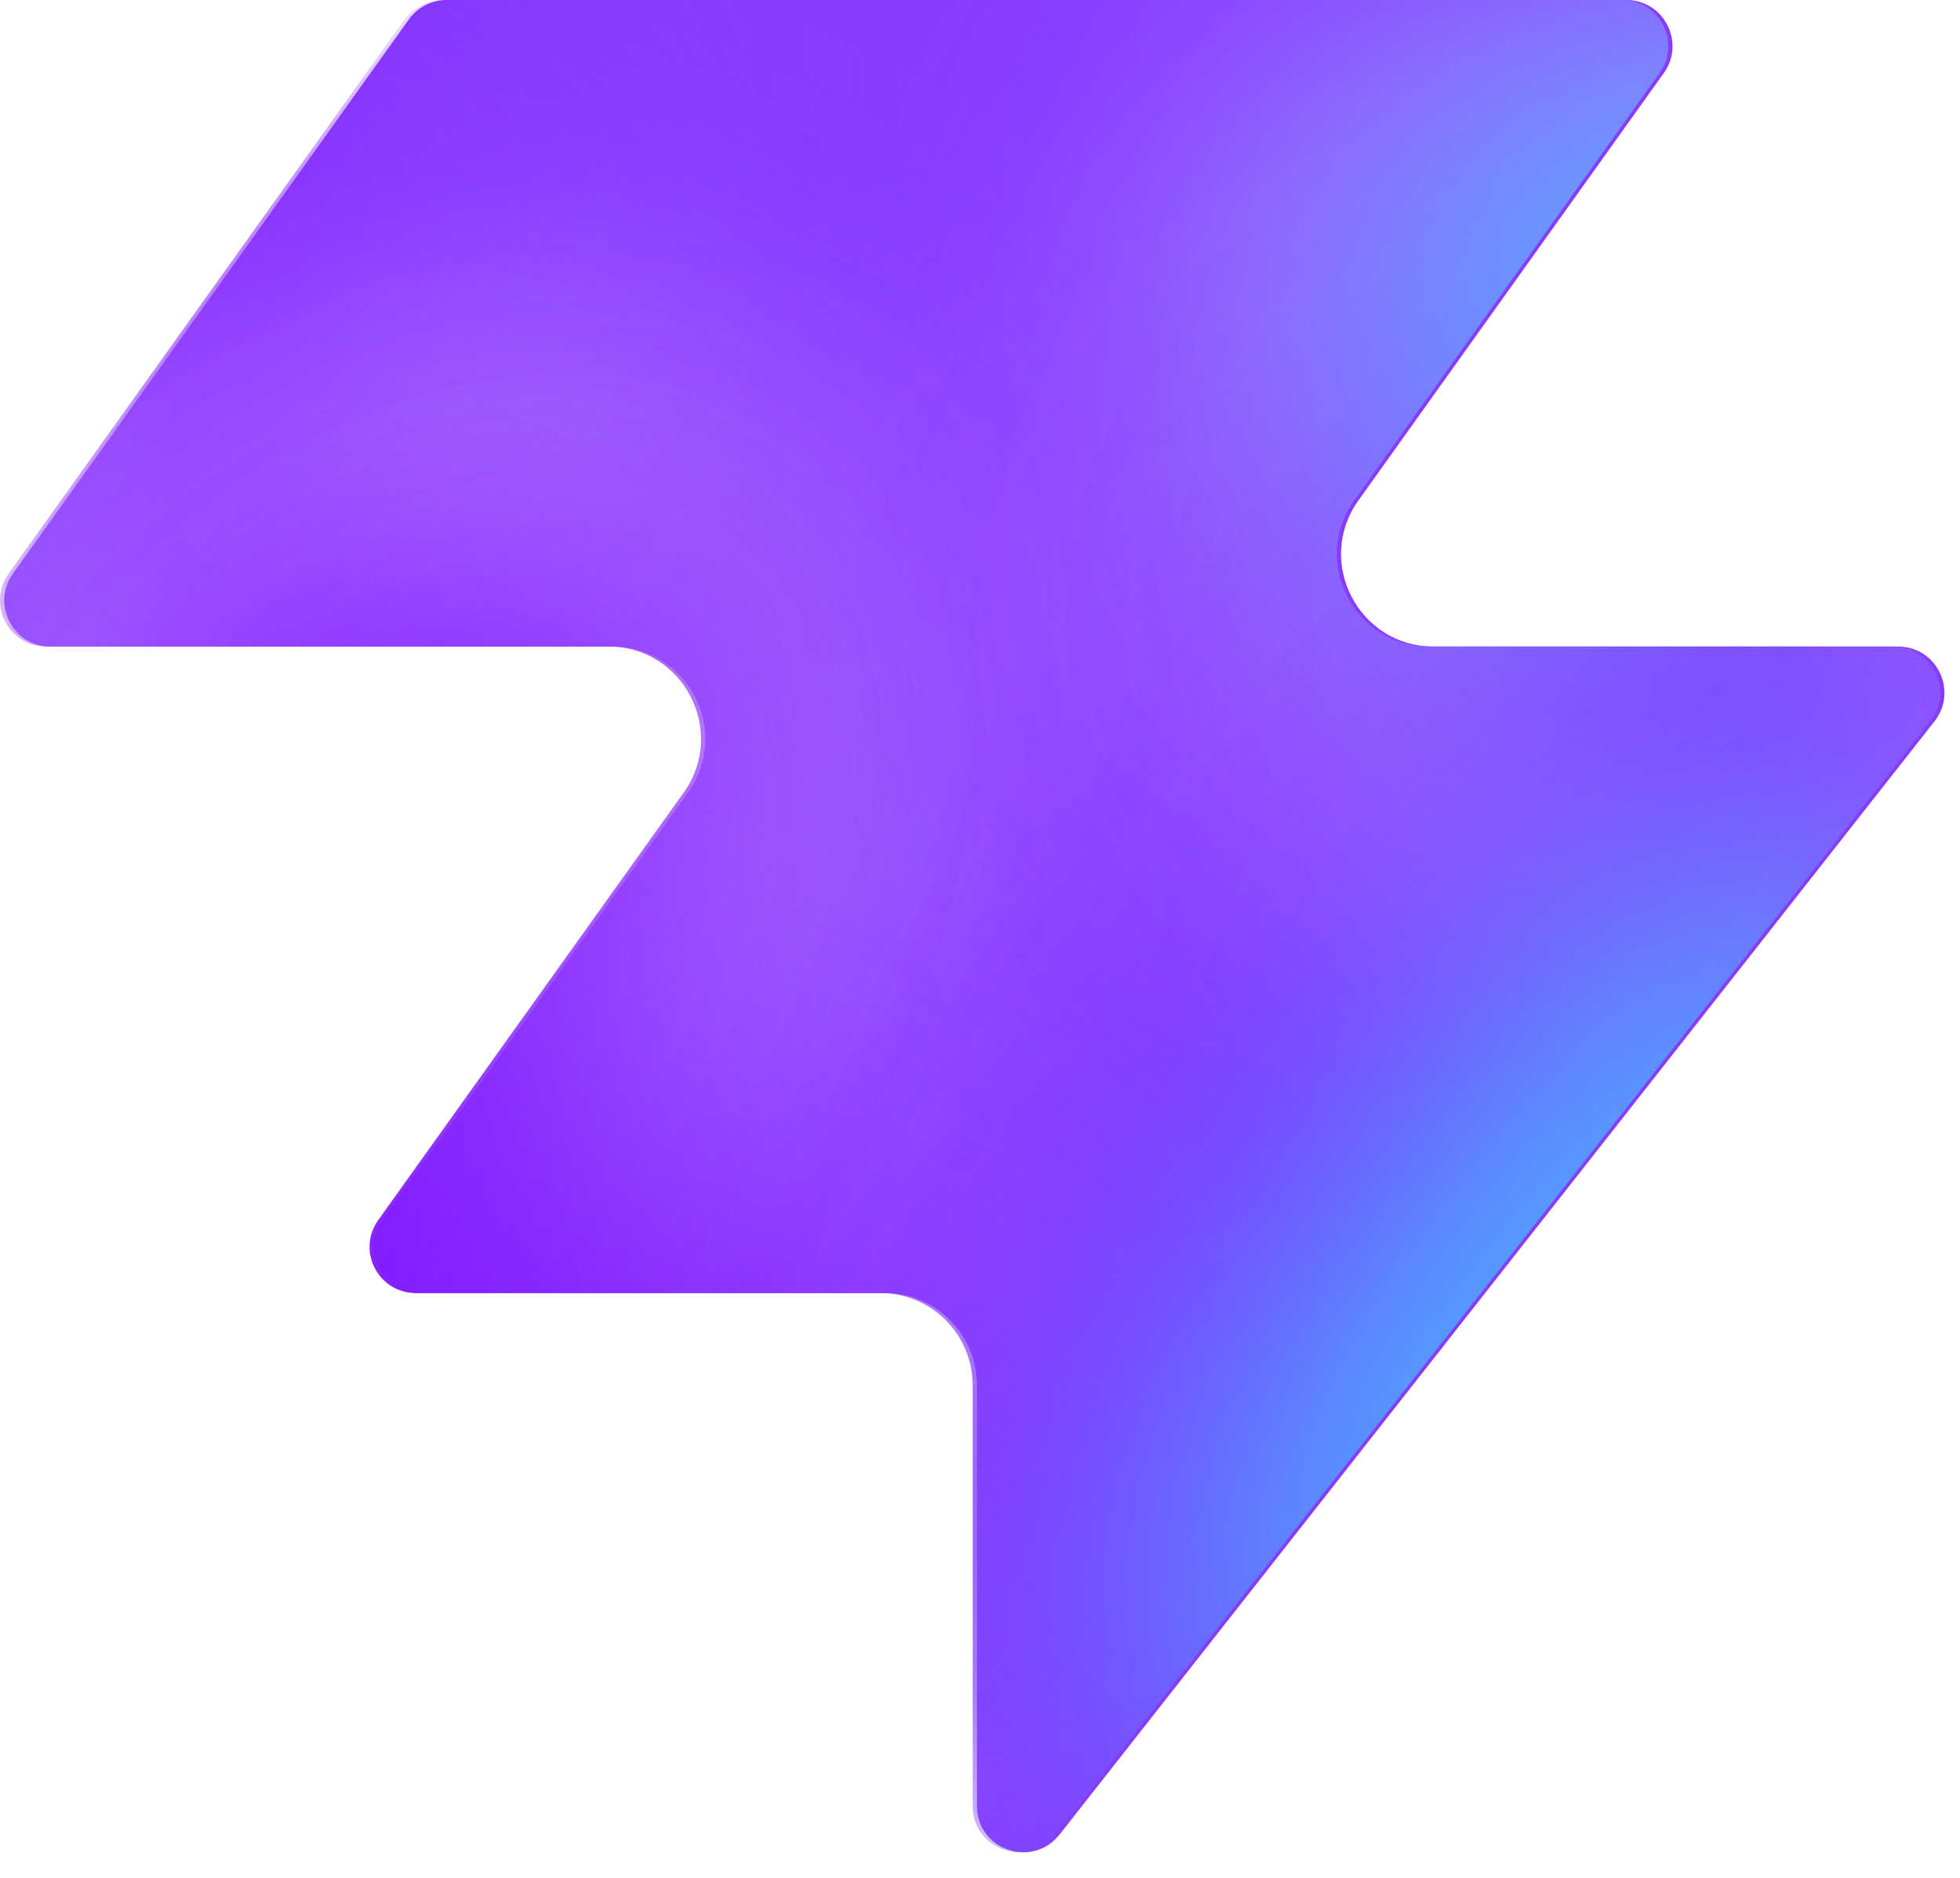
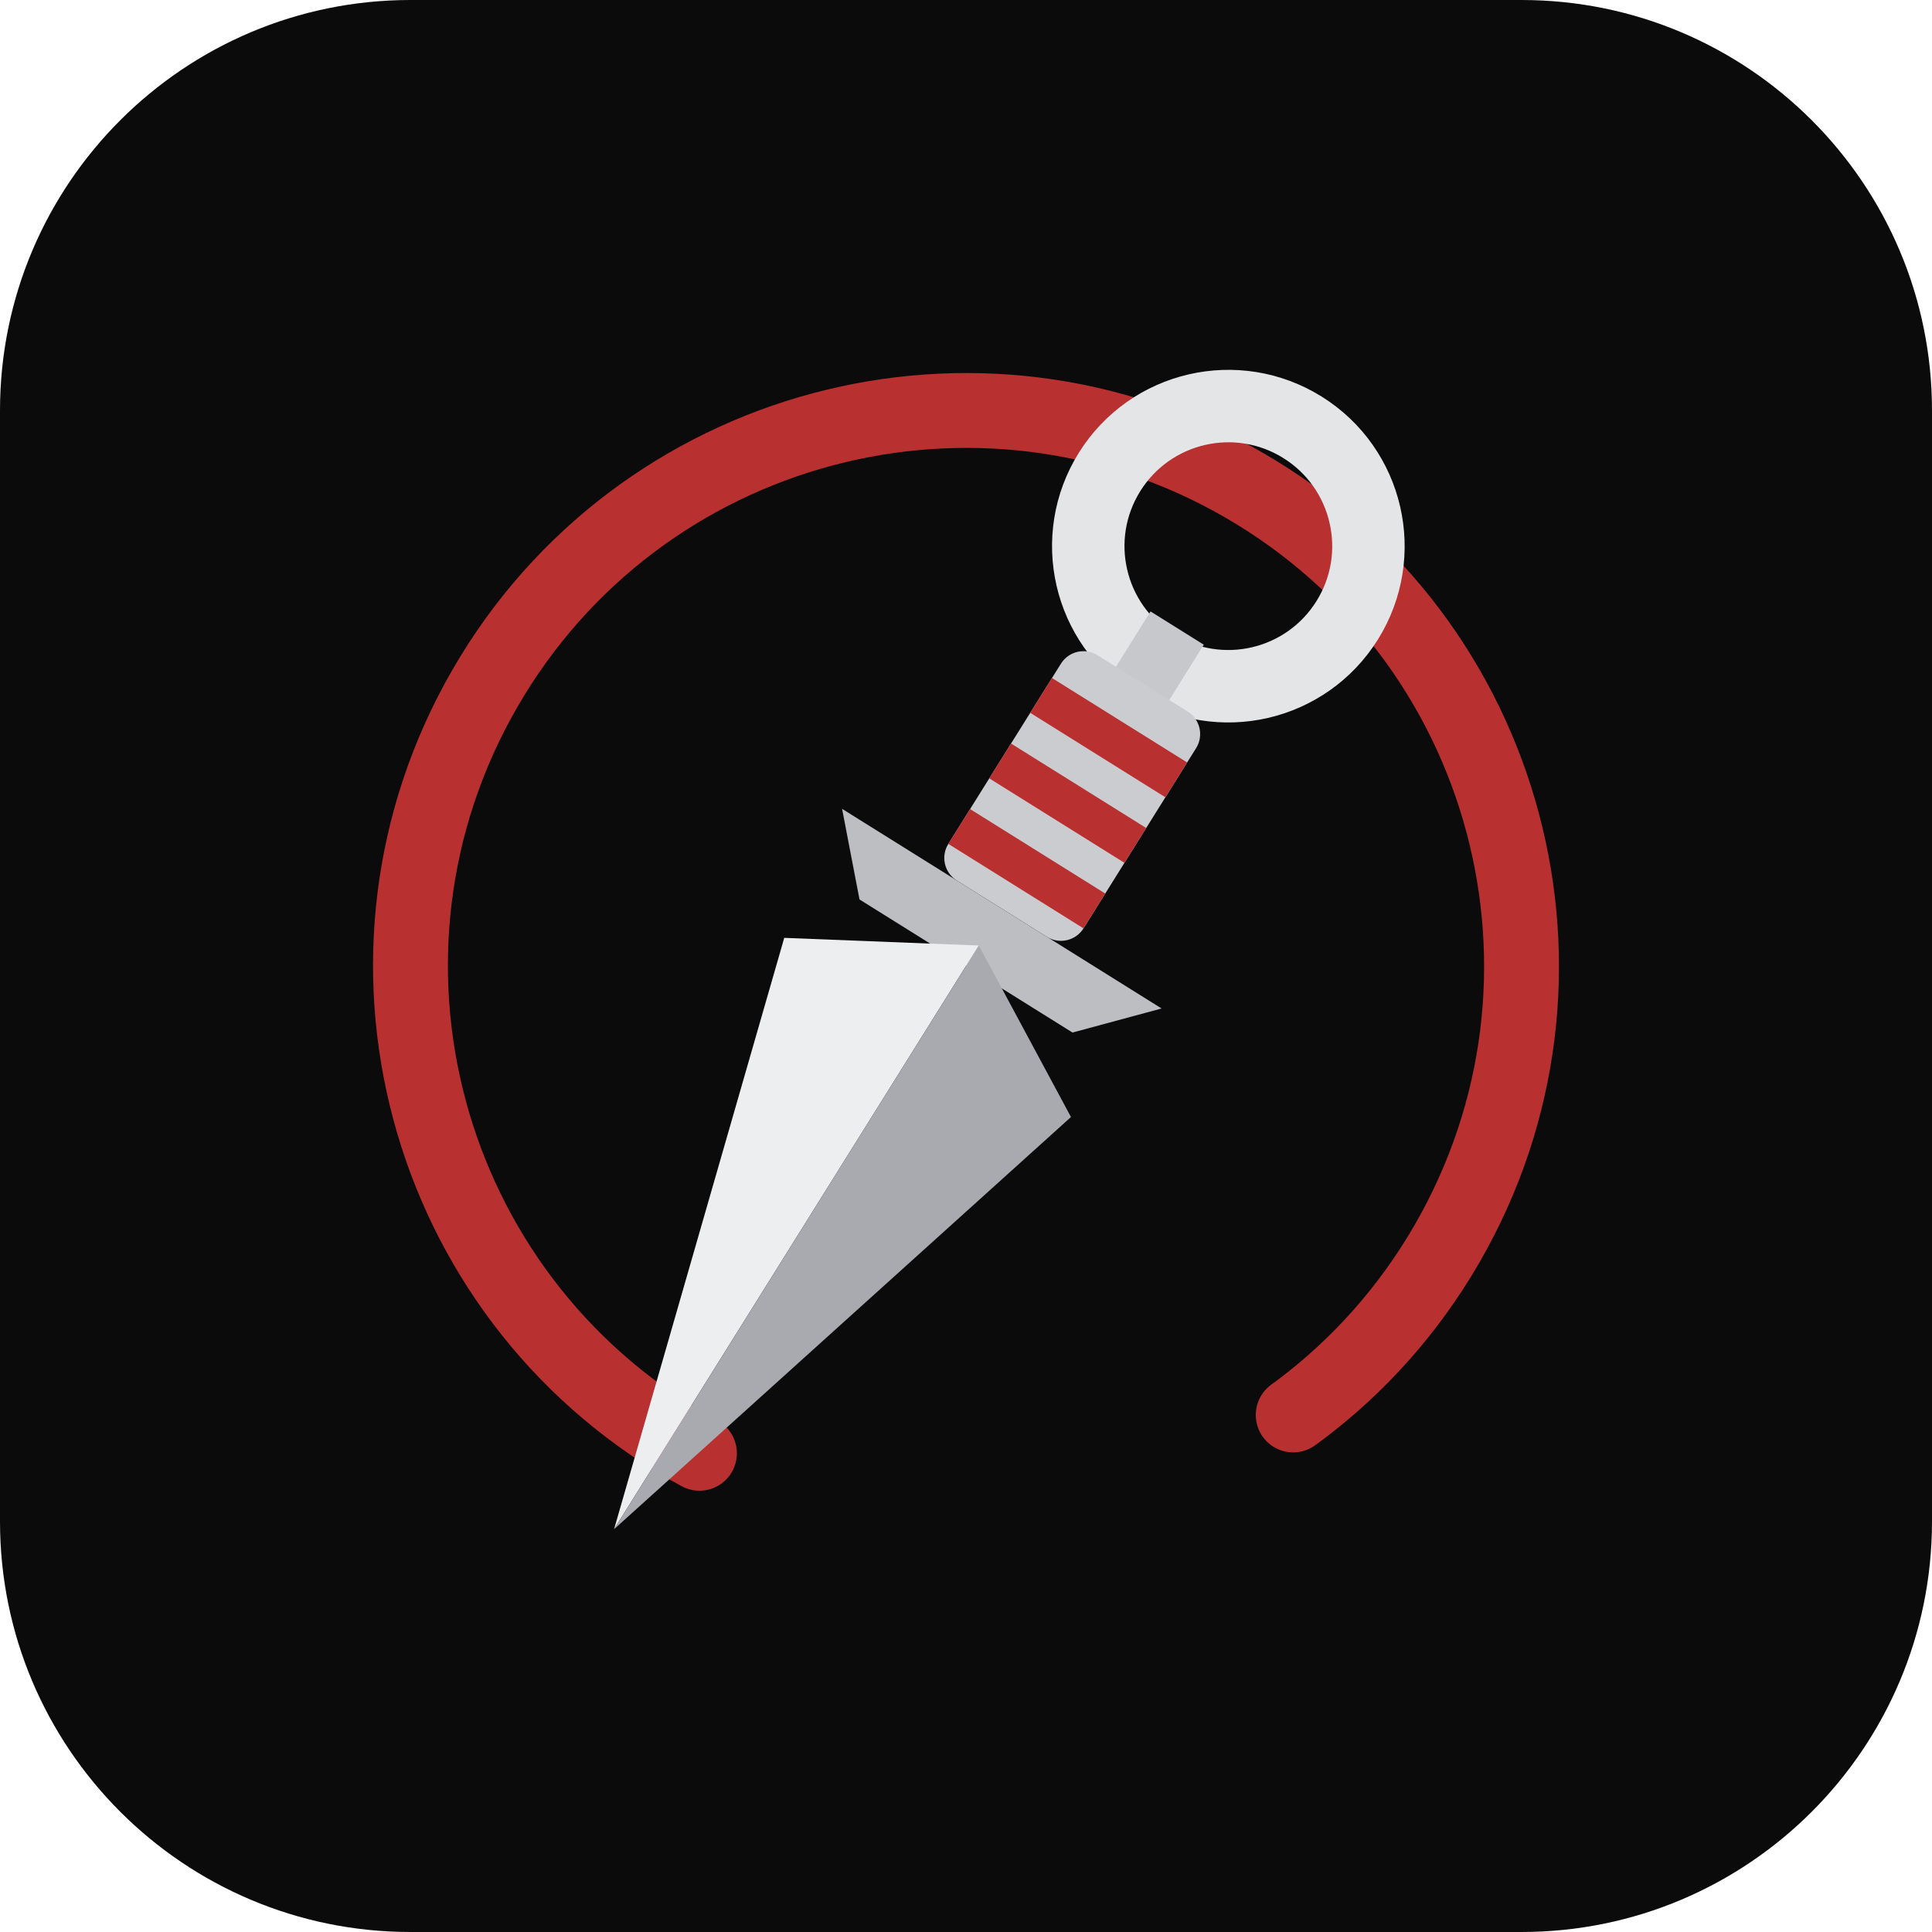
- <svg xmlns="http://www.w3.org/2000/svg" width="48" height="46" fill="none" viewBox="0 0 48 46">
-   <path fill="#863bff" d="M25.946 44.938c-.664.845-2.021.375-2.021-.698V33.937a2.26 2.26 0 0 0-2.262-2.262H10.287c-.92 0-1.456-1.04-.92-1.788l7.48-10.471c1.07-1.497 0-3.578-1.842-3.578H1.237c-.92 0-1.456-1.04-.92-1.788L10.013.474c.214-.297.556-.474.92-.474h28.894c.92 0 1.456 1.04.92 1.788l-7.48 10.471c-1.07 1.498 0 3.579 1.842 3.579h11.377c.943 0 1.473 1.088.89 1.83L25.947 44.94z" style="fill:#863bff;fill:color(display-p3 .525 .23 1);fill-opacity:1" />
-   <mask id="a" width="48" height="46" x="0" y="0" maskUnits="userSpaceOnUse" style="mask-type:alpha">
-     <path fill="#000" d="M25.842 44.938c-.664.844-2.021.375-2.021-.698V33.937a2.26 2.26 0 0 0-2.262-2.262H10.183c-.92 0-1.456-1.04-.92-1.788l7.48-10.471c1.07-1.498 0-3.579-1.842-3.579H1.133c-.92 0-1.456-1.04-.92-1.787L9.91.473c.214-.297.556-.474.92-.474h28.894c.92 0 1.456 1.04.92 1.788l-7.48 10.471c-1.07 1.498 0 3.578 1.842 3.578h11.377c.943 0 1.473 1.088.89 1.832L25.843 44.94z" style="fill:#000;fill-opacity:1" />
-   </mask>
-   <g mask="url(#a)">
-     <g filter="url(#b)">
-       <ellipse cx="5.508" cy="14.704" fill="#ede6ff" rx="5.508" ry="14.704" style="fill:#ede6ff;fill:color(display-p3 .927 .903 1);fill-opacity:1" transform="matrix(.00324 1 1 -.00324 -4.47 31.516)" />
-     </g>
-     <g filter="url(#c)">
-       <ellipse cx="10.399" cy="29.851" fill="#ede6ff" rx="10.399" ry="29.851" style="fill:#ede6ff;fill:color(display-p3 .927 .903 1);fill-opacity:1" transform="matrix(.00324 1 1 -.00324 -39.328 7.883)" />
-     </g>
-     <g filter="url(#d)">
-       <ellipse cx="5.508" cy="30.487" fill="#7e14ff" rx="5.508" ry="30.487" style="fill:#7e14ff;fill:color(display-p3 .492 .077 1);fill-opacity:1" transform="rotate(89.814 -25.913 -14.639)scale(1 -1)" />
-     </g>
-     <g filter="url(#e)">
-       <ellipse cx="5.508" cy="30.599" fill="#7e14ff" rx="5.508" ry="30.599" style="fill:#7e14ff;fill:color(display-p3 .492 .077 1);fill-opacity:1" transform="rotate(89.814 -32.644 -3.334)scale(1 -1)" />
-     </g>
-     <g filter="url(#f)">
-       <ellipse cx="5.508" cy="30.599" fill="#7e14ff" rx="5.508" ry="30.599" style="fill:#7e14ff;fill:color(display-p3 .492 .077 1);fill-opacity:1" transform="matrix(.00324 1 1 -.00324 -34.34 30.47)" />
-     </g>
-     <g filter="url(#g)">
-       <ellipse cx="14.072" cy="22.078" fill="#ede6ff" rx="14.072" ry="22.078" style="fill:#ede6ff;fill:color(display-p3 .927 .903 1);fill-opacity:1" transform="rotate(93.35 24.506 48.493)scale(-1 1)" />
-     </g>
-     <g filter="url(#h)">
-       <ellipse cx="3.47" cy="21.501" fill="#7e14ff" rx="3.47" ry="21.501" style="fill:#7e14ff;fill:color(display-p3 .492 .077 1);fill-opacity:1" transform="rotate(89.009 28.708 47.59)scale(-1 1)" />
-     </g>
-     <g filter="url(#i)">
-       <ellipse cx="3.47" cy="21.501" fill="#7e14ff" rx="3.47" ry="21.501" style="fill:#7e14ff;fill:color(display-p3 .492 .077 1);fill-opacity:1" transform="rotate(89.009 28.708 47.59)scale(-1 1)" />
-     </g>
-     <g filter="url(#j)">
-       <ellipse cx=".387" cy="8.972" fill="#7e14ff" rx="4.407" ry="29.108" style="fill:#7e14ff;fill:color(display-p3 .492 .077 1);fill-opacity:1" transform="rotate(39.51 .387 8.972)" />
-     </g>
-     <g filter="url(#k)">
-       <ellipse cx="47.523" cy="-6.092" fill="#7e14ff" rx="4.407" ry="29.108" style="fill:#7e14ff;fill:color(display-p3 .492 .077 1);fill-opacity:1" transform="rotate(37.892 47.523 -6.092)" />
-     </g>
-     <g filter="url(#l)">
-       <ellipse cx="41.412" cy="6.333" fill="#47bfff" rx="5.971" ry="9.665" style="fill:#47bfff;fill:color(display-p3 .28 .748 1);fill-opacity:1" transform="rotate(37.892 41.412 6.333)" />
-     </g>
-     <g filter="url(#m)">
-       <ellipse cx="-1.879" cy="38.332" fill="#7e14ff" rx="4.407" ry="29.108" style="fill:#7e14ff;fill:color(display-p3 .492 .077 1);fill-opacity:1" transform="rotate(37.892 -1.88 38.332)" />
-     </g>
-     <g filter="url(#n)">
-       <ellipse cx="-1.879" cy="38.332" fill="#7e14ff" rx="4.407" ry="29.108" style="fill:#7e14ff;fill:color(display-p3 .492 .077 1);fill-opacity:1" transform="rotate(37.892 -1.88 38.332)" />
-     </g>
-     <g filter="url(#o)">
-       <ellipse cx="35.651" cy="29.907" fill="#7e14ff" rx="4.407" ry="29.108" style="fill:#7e14ff;fill:color(display-p3 .492 .077 1);fill-opacity:1" transform="rotate(37.892 35.651 29.907)" />
-     </g>
-     <g filter="url(#p)">
-       <ellipse cx="38.418" cy="32.4" fill="#47bfff" rx="5.971" ry="15.297" style="fill:#47bfff;fill:color(display-p3 .28 .748 1);fill-opacity:1" transform="rotate(37.892 38.418 32.4)" />
+ <svg xmlns="http://www.w3.org/2000/svg" viewBox="0 0 80 80">
+   <rect width="80" height="80" rx="17" fill="#0b0b0c" />
+   <g transform="translate(8 8)">
+     <circle cx="32" cy="32" r="23" fill="none" stroke="#b8302f" stroke-width="3.1" stroke-linecap="round" stroke-dasharray="118 26" transform="rotate(120 32 32)" />
+     <g transform="rotate(32 32 32)">
+       <circle cx="32" cy="11.5" r="5.8" fill="none" stroke="#e4e5e7" stroke-width="3" />
+       <rect x="30.7" y="15.5" width="2.6" height="4" fill="#c7c8cc" />
+       <rect x="28.7" y="18.2" width="6.6" height="11" rx="1.1" fill="#cbccd0" />
+       <g fill="#b8302f">
+         <rect x="28.7" y="20" width="6.6" height="1.7" />
+         <rect x="28.7" y="23.2" width="6.6" height="1.7" />
+         <rect x="28.7" y="26.4" width="6.6" height="1.7" />
+       </g>
+       <path d="M24.2 29.2 L39.8 29.2 L37.2 32 L26.8 32 Z" fill="#bdbec2" />
+       <path d="M32 31 L25 35 L32 59.5 Z" fill="#edeef0" />
+       <path d="M32 31 L39 35 L32 59.5 Z" fill="#a9aab0" />
    </g>
  </g>
-   <defs>
-     <filter id="b" width="60.045" height="41.654" x="-19.77" y="16.149" color-interpolation-filters="sRGB" filterUnits="userSpaceOnUse">
-       <feFlood flood-opacity="0" result="BackgroundImageFix" />
-       <feBlend in="SourceGraphic" in2="BackgroundImageFix" result="shape" />
-       <feGaussianBlur result="effect1_foregroundBlur_2002_17158" stdDeviation="7.659" />
-     </filter>
-     <filter id="c" width="90.34" height="51.437" x="-54.613" y="-7.533" color-interpolation-filters="sRGB" filterUnits="userSpaceOnUse">
-       <feFlood flood-opacity="0" result="BackgroundImageFix" />
-       <feBlend in="SourceGraphic" in2="BackgroundImageFix" result="shape" />
-       <feGaussianBlur result="effect1_foregroundBlur_2002_17158" stdDeviation="7.659" />
-     </filter>
-     <filter id="d" width="79.355" height="29.4" x="-49.64" y="2.03" color-interpolation-filters="sRGB" filterUnits="userSpaceOnUse">
-       <feFlood flood-opacity="0" result="BackgroundImageFix" />
-       <feBlend in="SourceGraphic" in2="BackgroundImageFix" result="shape" />
-       <feGaussianBlur result="effect1_foregroundBlur_2002_17158" stdDeviation="4.596" />
-     </filter>
-     <filter id="e" width="79.579" height="29.4" x="-45.045" y="20.029" color-interpolation-filters="sRGB" filterUnits="userSpaceOnUse">
-       <feFlood flood-opacity="0" result="BackgroundImageFix" />
-       <feBlend in="SourceGraphic" in2="BackgroundImageFix" result="shape" />
-       <feGaussianBlur result="effect1_foregroundBlur_2002_17158" stdDeviation="4.596" />
-     </filter>
-     <filter id="f" width="79.579" height="29.4" x="-43.513" y="21.178" color-interpolation-filters="sRGB" filterUnits="userSpaceOnUse">
-       <feFlood flood-opacity="0" result="BackgroundImageFix" />
-       <feBlend in="SourceGraphic" in2="BackgroundImageFix" result="shape" />
-       <feGaussianBlur result="effect1_foregroundBlur_2002_17158" stdDeviation="4.596" />
-     </filter>
-     <filter id="g" width="74.749" height="58.852" x="15.756" y="-17.901" color-interpolation-filters="sRGB" filterUnits="userSpaceOnUse">
-       <feFlood flood-opacity="0" result="BackgroundImageFix" />
-       <feBlend in="SourceGraphic" in2="BackgroundImageFix" result="shape" />
-       <feGaussianBlur result="effect1_foregroundBlur_2002_17158" stdDeviation="7.659" />
-     </filter>
-     <filter id="h" width="61.377" height="25.362" x="23.548" y="2.284" color-interpolation-filters="sRGB" filterUnits="userSpaceOnUse">
-       <feFlood flood-opacity="0" result="BackgroundImageFix" />
-       <feBlend in="SourceGraphic" in2="BackgroundImageFix" result="shape" />
-       <feGaussianBlur result="effect1_foregroundBlur_2002_17158" stdDeviation="4.596" />
-     </filter>
-     <filter id="i" width="61.377" height="25.362" x="23.548" y="2.284" color-interpolation-filters="sRGB" filterUnits="userSpaceOnUse">
-       <feFlood flood-opacity="0" result="BackgroundImageFix" />
-       <feBlend in="SourceGraphic" in2="BackgroundImageFix" result="shape" />
-       <feGaussianBlur result="effect1_foregroundBlur_2002_17158" stdDeviation="4.596" />
-     </filter>
-     <filter id="j" width="56.045" height="63.649" x="-27.636" y="-22.853" color-interpolation-filters="sRGB" filterUnits="userSpaceOnUse">
-       <feFlood flood-opacity="0" result="BackgroundImageFix" />
-       <feBlend in="SourceGraphic" in2="BackgroundImageFix" result="shape" />
-       <feGaussianBlur result="effect1_foregroundBlur_2002_17158" stdDeviation="4.596" />
-     </filter>
-     <filter id="k" width="54.814" height="64.646" x="20.116" y="-38.415" color-interpolation-filters="sRGB" filterUnits="userSpaceOnUse">
-       <feFlood flood-opacity="0" result="BackgroundImageFix" />
-       <feBlend in="SourceGraphic" in2="BackgroundImageFix" result="shape" />
-       <feGaussianBlur result="effect1_foregroundBlur_2002_17158" stdDeviation="4.596" />
-     </filter>
-     <filter id="l" width="33.541" height="35.313" x="24.641" y="-11.323" color-interpolation-filters="sRGB" filterUnits="userSpaceOnUse">
-       <feFlood flood-opacity="0" result="BackgroundImageFix" />
-       <feBlend in="SourceGraphic" in2="BackgroundImageFix" result="shape" />
-       <feGaussianBlur result="effect1_foregroundBlur_2002_17158" stdDeviation="4.596" />
-     </filter>
-     <filter id="m" width="54.814" height="64.646" x="-29.286" y="6.009" color-interpolation-filters="sRGB" filterUnits="userSpaceOnUse">
-       <feFlood flood-opacity="0" result="BackgroundImageFix" />
-       <feBlend in="SourceGraphic" in2="BackgroundImageFix" result="shape" />
-       <feGaussianBlur result="effect1_foregroundBlur_2002_17158" stdDeviation="4.596" />
-     </filter>
-     <filter id="n" width="54.814" height="64.646" x="-29.286" y="6.009" color-interpolation-filters="sRGB" filterUnits="userSpaceOnUse">
-       <feFlood flood-opacity="0" result="BackgroundImageFix" />
-       <feBlend in="SourceGraphic" in2="BackgroundImageFix" result="shape" />
-       <feGaussianBlur result="effect1_foregroundBlur_2002_17158" stdDeviation="4.596" />
-     </filter>
-     <filter id="o" width="54.814" height="64.646" x="8.244" y="-2.416" color-interpolation-filters="sRGB" filterUnits="userSpaceOnUse">
-       <feFlood flood-opacity="0" result="BackgroundImageFix" />
-       <feBlend in="SourceGraphic" in2="BackgroundImageFix" result="shape" />
-       <feGaussianBlur result="effect1_foregroundBlur_2002_17158" stdDeviation="4.596" />
-     </filter>
-     <filter id="p" width="39.409" height="43.623" x="18.713" y="10.588" color-interpolation-filters="sRGB" filterUnits="userSpaceOnUse">
-       <feFlood flood-opacity="0" result="BackgroundImageFix" />
-       <feBlend in="SourceGraphic" in2="BackgroundImageFix" result="shape" />
-       <feGaussianBlur result="effect1_foregroundBlur_2002_17158" stdDeviation="4.596" />
-     </filter>
-   </defs>
</svg>
